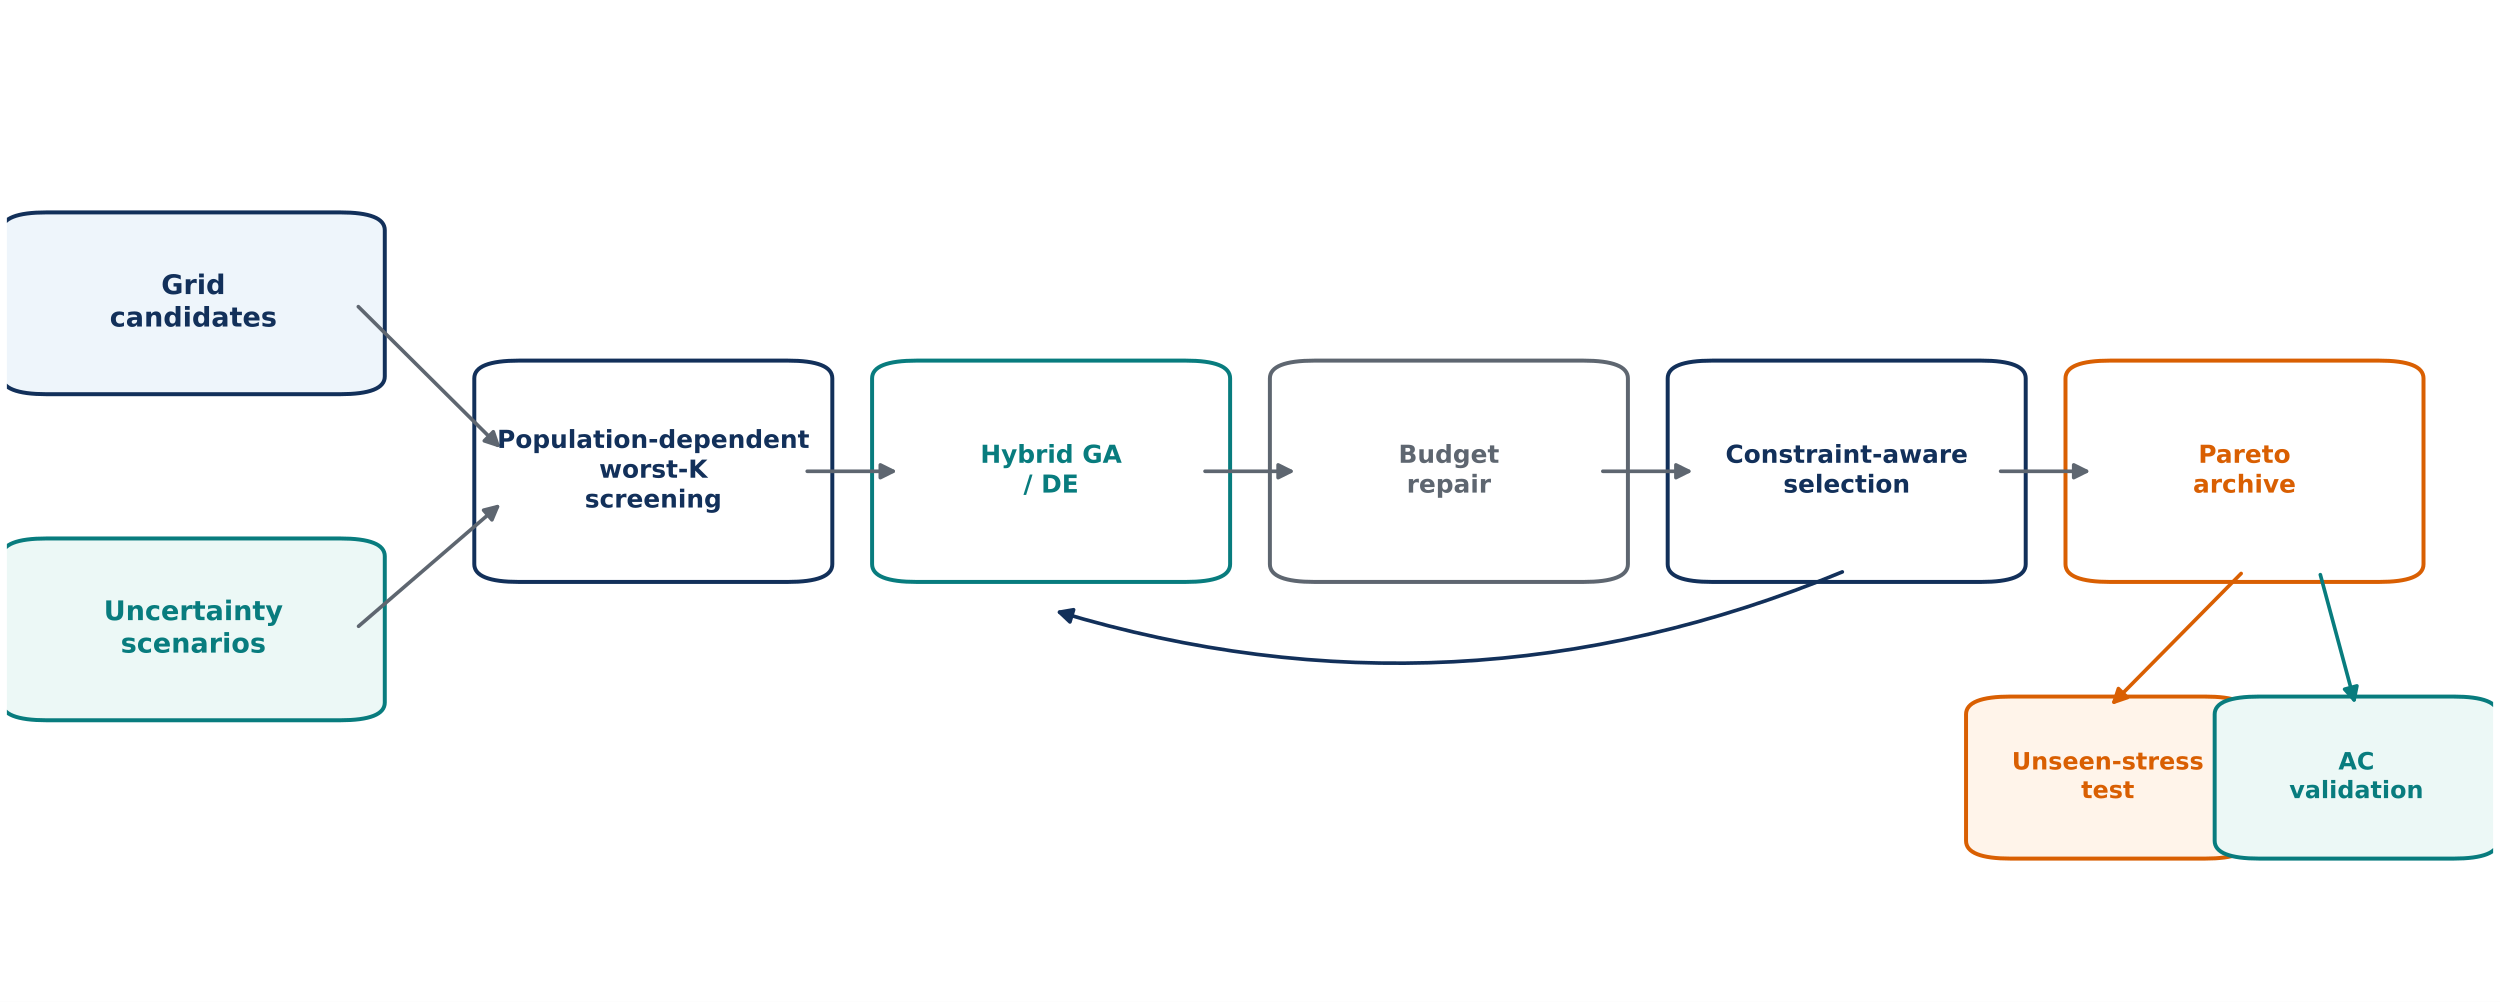
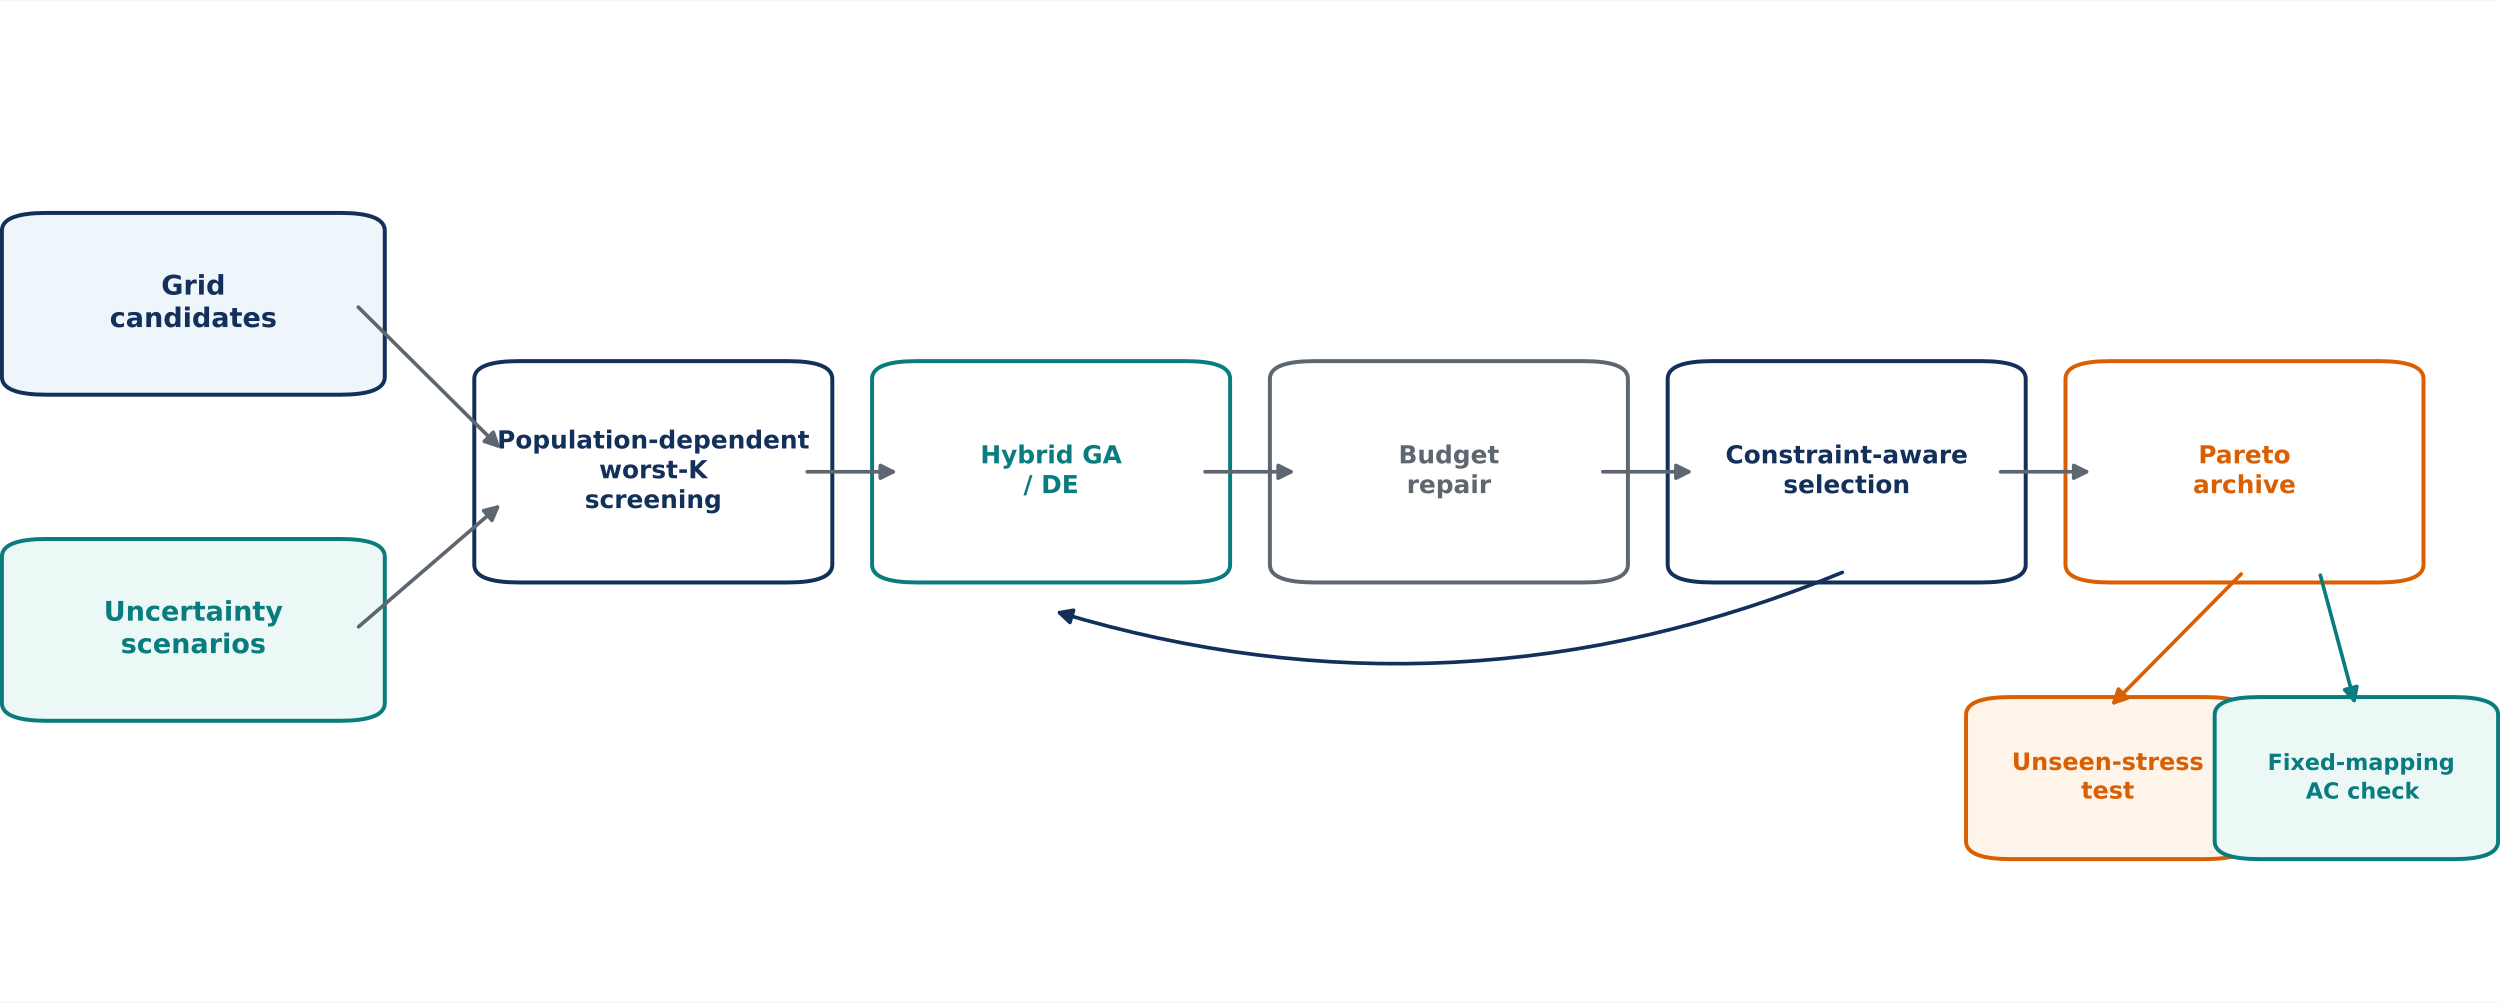
- <svg xmlns="http://www.w3.org/2000/svg" width="785.52pt" height="314.784pt" viewBox="0 0 785.52 314.784" version="1.1">
+ <svg xmlns="http://www.w3.org/2000/svg" width="1047px" height="420px" viewBox="0 0 785.52 314.784" version="1.1">
  <defs>
    <style type="text/css">*{stroke-linejoin: round; stroke-linecap: butt}</style>
  </defs>
  <g id="figure_1">
    <g id="patch_1">
      <path d="M 0 314.784  L 785.52 314.784  L 785.52 0  L 0 0  z " style="fill: #ffffff" />
    </g>
    <g id="axes_1">
      <g id="patch_2">
        <path d="M 14.659 123.862  L 106.841 123.862  Q 120.902 123.862 120.902 118.274  L 120.902 72.325  Q 120.902 66.737 106.841 66.737  L 14.659 66.737  Q 0.598 66.737 0.598 72.325  L 0.598 118.274  Q 0.598 123.862 14.659 123.862  z " clip-path="url(#p05a26d066d)" style="fill: #eef5fb; stroke: #12305a; stroke-width: 1.25; stroke-linejoin: miter" />
      </g>
      <g id="patch_3">
        <path d="M 14.659 226.315  L 106.841 226.315  Q 120.902 226.315 120.902 220.727  L 120.902 174.778  Q 120.902 169.19 106.841 169.19  L 14.659 169.19  Q 0.598 169.19 0.598 174.778  L 0.598 220.727  Q 0.598 226.315 14.659 226.315  z " clip-path="url(#p05a26d066d)" style="fill: #ecf8f6; stroke: #087c7e; stroke-width: 1.25; stroke-linejoin: miter" />
      </g>
      <g id="patch_4">
        <path d="M 163.087 182.85  L 247.457 182.85  Q 261.518 182.85 261.518 177.262  L 261.518 118.894  Q 261.518 113.306 247.457 113.306  L 163.087 113.306  Q 149.026 113.306 149.026 118.894  L 149.026 177.262  Q 149.026 182.85 163.087 182.85  z " clip-path="url(#p05a26d066d)" style="fill: #ffffff; stroke: #12305a; stroke-width: 1.25; stroke-linejoin: miter" />
      </g>
      <g id="patch_5">
        <path d="M 288.079 182.85  L 372.449 182.85  Q 386.51 182.85 386.51 177.262  L 386.51 118.894  Q 386.51 113.306 372.449 113.306  L 288.079 113.306  Q 274.018 113.306 274.018 118.894  L 274.018 177.262  Q 274.018 182.85 288.079 182.85  z " clip-path="url(#p05a26d066d)" style="fill: #ffffff; stroke: #087c7e; stroke-width: 1.25; stroke-linejoin: miter" />
      </g>
      <g id="patch_6">
        <path d="M 413.071 182.85  L 497.441 182.85  Q 511.502 182.85 511.502 177.262  L 511.502 118.894  Q 511.502 113.306 497.441 113.306  L 413.071 113.306  Q 399.01 113.306 399.01 118.894  L 399.01 177.262  Q 399.01 182.85 413.071 182.85  z " clip-path="url(#p05a26d066d)" style="fill: #ffffff; stroke: #5e6670; stroke-width: 1.25; stroke-linejoin: miter" />
      </g>
      <g id="patch_7">
        <path d="M 538.063 182.85  L 622.433 182.85  Q 636.494 182.85 636.494 177.262  L 636.494 118.894  Q 636.494 113.306 622.433 113.306  L 538.063 113.306  Q 524.002 113.306 524.002 118.894  L 524.002 177.262  Q 524.002 182.85 538.063 182.85  z " clip-path="url(#p05a26d066d)" style="fill: #ffffff; stroke: #12305a; stroke-width: 1.25; stroke-linejoin: miter" />
      </g>
      <g id="patch_8">
        <path d="M 663.055 182.85  L 747.425 182.85  Q 761.486 182.85 761.486 177.262  L 761.486 118.894  Q 761.486 113.306 747.425 113.306  L 663.055 113.306  Q 648.994 113.306 648.994 118.894  L 648.994 177.262  Q 648.994 182.85 663.055 182.85  z " clip-path="url(#p05a26d066d)" style="fill: #ffffff; stroke: #d95f02; stroke-width: 1.25; stroke-linejoin: miter" />
      </g>
      <g id="patch_9">
        <path d="M 112.589 96.354  Q 134.962 118.582 156.423 139.904  " clip-path="url(#p05a26d066d)" style="fill: none; stroke: #5e6670; stroke-width: 1.15; stroke-linecap: round" />
        <path d="M 154.995 135.666  L 156.423 139.904  L 152.175 138.504  z " clip-path="url(#p05a26d066d)" style="fill: #5e6670; stroke: #5e6670; stroke-width: 1.15; stroke-linecap: round" />
      </g>
      <g id="patch_10">
        <path d="M 112.664 196.774  Q 134.964 177.572 156.29 159.209  " clip-path="url(#p05a26d066d)" style="fill: none; stroke: #5e6670; stroke-width: 1.15; stroke-linecap: round" />
        <path d="M 151.953 160.304  L 156.29 159.209  L 154.563 163.335  z " clip-path="url(#p05a26d066d)" style="fill: #5e6670; stroke: #5e6670; stroke-width: 1.15; stroke-linecap: round" />
      </g>
      <g id="patch_11">
        <path d="M 253.643 148.078  Q 267.768 148.078 280.606 148.078  " clip-path="url(#p05a26d066d)" style="fill: none; stroke: #5e6670; stroke-width: 1.15; stroke-linecap: round" />
        <path d="M 276.606 146.078  L 280.606 148.078  L 276.606 150.078  z " clip-path="url(#p05a26d066d)" style="fill: #5e6670; stroke: #5e6670; stroke-width: 1.15; stroke-linecap: round" />
      </g>
      <g id="patch_12">
        <path d="M 378.635 148.078  Q 392.76 148.078 405.598 148.078  " clip-path="url(#p05a26d066d)" style="fill: none; stroke: #5e6670; stroke-width: 1.15; stroke-linecap: round" />
        <path d="M 401.598 146.078  L 405.598 148.078  L 401.598 150.078  z " clip-path="url(#p05a26d066d)" style="fill: #5e6670; stroke: #5e6670; stroke-width: 1.15; stroke-linecap: round" />
      </g>
      <g id="patch_13">
        <path d="M 503.627 148.078  Q 517.752 148.078 530.59 148.078  " clip-path="url(#p05a26d066d)" style="fill: none; stroke: #5e6670; stroke-width: 1.15; stroke-linecap: round" />
        <path d="M 526.59 146.078  L 530.59 148.078  L 526.59 150.078  z " clip-path="url(#p05a26d066d)" style="fill: #5e6670; stroke: #5e6670; stroke-width: 1.15; stroke-linecap: round" />
      </g>
      <g id="patch_14">
        <path d="M 628.619 148.078  Q 642.744 148.078 655.582 148.078  " clip-path="url(#p05a26d066d)" style="fill: none; stroke: #5e6670; stroke-width: 1.15; stroke-linecap: round" />
        <path d="M 651.582 146.078  L 655.582 148.078  L 651.582 150.078  z " clip-path="url(#p05a26d066d)" style="fill: #5e6670; stroke: #5e6670; stroke-width: 1.15; stroke-linecap: round" />
      </g>
      <g id="patch_15">
        <path d="M 631.807 269.78  L 692.741 269.78  Q 706.802 269.78 706.802 264.192  L 706.802 224.452  Q 706.802 218.864 692.741 218.864  L 631.807 218.864  Q 617.746 218.864 617.746 224.452  L 617.746 264.192  Q 617.746 269.78 631.807 269.78  z " clip-path="url(#p05a26d066d)" style="fill: #fff4ea; stroke: #d95f02; stroke-width: 1.25; stroke-linejoin: miter" />
      </g>
      <g id="patch_16">
        <path d="M 709.927 269.78  L 770.861 269.78  Q 784.922 269.78 784.922 264.192  L 784.922 224.452  Q 784.922 218.864 770.861 218.864  L 709.927 218.864  Q 695.866 218.864 695.866 224.452  L 695.866 264.192  Q 695.866 269.78 709.927 269.78  z " clip-path="url(#p05a26d066d)" style="fill: #ecf8f6; stroke: #087c7e; stroke-width: 1.25; stroke-linejoin: miter" />
      </g>
      <g id="patch_17">
        <path d="M 704.183 180.194  Q 683.757 200.857 664.234 220.606  " clip-path="url(#p05a26d066d)" style="fill: none; stroke: #d95f02; stroke-width: 1.15; stroke-linecap: round" />
        <path d="M 668.469 219.168  L 664.234 220.606  L 665.624 216.356  z " clip-path="url(#p05a26d066d)" style="fill: #d95f02; stroke: #d95f02; stroke-width: 1.15; stroke-linecap: round" />
      </g>
      <g id="patch_18">
        <path d="M 729.066 180.57  Q 734.535 200.855 739.669 219.899  " clip-path="url(#p05a26d066d)" style="fill: none; stroke: #087c7e; stroke-width: 1.15; stroke-linecap: round" />
        <path d="M 740.559 215.516  L 739.669 219.899  L 736.696 216.557  z " clip-path="url(#p05a26d066d)" style="fill: #087c7e; stroke: #087c7e; stroke-width: 1.15; stroke-linecap: round" />
      </g>
      <g id="patch_19">
        <path d="M 578.865 179.698  Q 457.466 229.827 332.927 192.347  " clip-path="url(#p05a26d066d)" style="fill: none; stroke: #12305a; stroke-width: 1.15; stroke-linecap: round" />
        <path d="M 336.181 195.415  L 332.927 192.347  L 337.334 191.585  z " clip-path="url(#p05a26d066d)" style="fill: #12305a; stroke: #12305a; stroke-width: 1.15; stroke-linecap: round" />
      </g>
      <g id="text_1">
        <text style="font-weight: 600; font-size: 8.5px; font-family: 'DejaVu Sans'; fill: #12305a" transform="translate(50.66687 92.40638)">Grid</text>
        <text style="font-weight: 600; font-size: 8.5px; font-family: 'DejaVu Sans'; fill: #12305a" transform="translate(34.48434 102.6087)">candidates</text>
      </g>
      <g id="text_2">
        <text style="font-weight: 600; font-size: 8.5px; font-family: 'DejaVu Sans'; fill: #087c7e" transform="translate(32.59176 194.8595)">Uncertainty</text>
        <text style="font-weight: 600; font-size: 8.5px; font-family: 'DejaVu Sans'; fill: #087c7e" transform="translate(37.92285 205.0618)">scenarios</text>
      </g>
      <g id="text_3">
        <text style="font-weight: 600; font-size: 7.8px; font-family: 'DejaVu Sans'; fill: #12305a" transform="translate(156.1948 140.7427)">Population-dependent</text>
        <text style="font-weight: 600; font-size: 7.8px; font-family: 'DejaVu Sans'; fill: #12305a" transform="translate(188.2406 150.1043)">worst-K</text>
        <text style="font-weight: 600; font-size: 7.8px; font-family: 'DejaVu Sans'; fill: #12305a" transform="translate(183.744 159.4664)">screening</text>
      </g>
      <g id="text_4">
        <text style="font-weight: 600; font-size: 7.8px; font-family: 'DejaVu Sans'; fill: #087c7e" transform="translate(308.0377 145.4238)">Hybrid GA</text>
        <text style="font-weight: 600; font-size: 7.8px; font-family: 'DejaVu Sans'; fill: #087c7e" transform="translate(321.5798 154.7853)">/ DE</text>
      </g>
      <g id="text_5">
        <text style="font-weight: 600; font-size: 7.8px; font-family: 'DejaVu Sans'; fill: #5e6670" transform="translate(439.4147 145.4235)">Budget</text>
        <text style="font-weight: 600; font-size: 7.8px; font-family: 'DejaVu Sans'; fill: #5e6670" transform="translate(442.0039 154.7856)">repair</text>
      </g>
      <g id="text_6">
        <text style="font-weight: 600; font-size: 7.8px; font-family: 'DejaVu Sans'; fill: #12305a" transform="translate(542.1584 145.4235)">Constraint-aware</text>
        <text style="font-weight: 600; font-size: 7.8px; font-family: 'DejaVu Sans'; fill: #12305a" transform="translate(560.3306 154.7856)">selection</text>
      </g>
      <g id="text_7">
        <text style="font-weight: 600; font-size: 7.8px; font-family: 'DejaVu Sans'; fill: #d95f02" transform="translate(690.7424 145.4232)">Pareto</text>
        <text style="font-weight: 600; font-size: 7.8px; font-family: 'DejaVu Sans'; fill: #d95f02" transform="translate(689.0721 154.7853)">archive</text>
      </g>
      <g id="text_8">
        <text style="font-weight: 600; font-size: 7.5px; font-family: 'DejaVu Sans'; fill: #d95f02" transform="translate(632.134 241.7694)">Unseen-stress</text>
        <text style="font-weight: 600; font-size: 7.5px; font-family: 'DejaVu Sans'; fill: #d95f02" transform="translate(653.9138 250.7709)">test</text>
      </g>
      <g id="text_9">
-         <text style="font-weight: 600; font-size: 7.5px; font-family: 'DejaVu Sans'; fill: #087c7e" transform="translate(734.7397 241.7691)">AC</text>
-         <text style="font-weight: 600; font-size: 7.5px; font-family: 'DejaVu Sans'; fill: #087c7e" transform="translate(719.309 250.7712)">validation</text>
+         <text style="font-weight: 600; font-size: 7.0px; font-family: 'DejaVu Sans'; fill: #087c7e" transform="translate(712.5 241.7691)">Fixed-mapping</text>
+         <text style="font-weight: 600; font-size: 7.0px; font-family: 'DejaVu Sans'; fill: #087c7e" transform="translate(724.5 250.7712)">AC check</text>
      </g>
    </g>
  </g>
  <defs>
    <clipPath id="p05a26d066d">
-       <rect x="2.16" y="2.16" width="781.2" height="310.464" />
+       <rect x="0" y="0" width="785.52" height="314.784" />
    </clipPath>
  </defs>
</svg>
